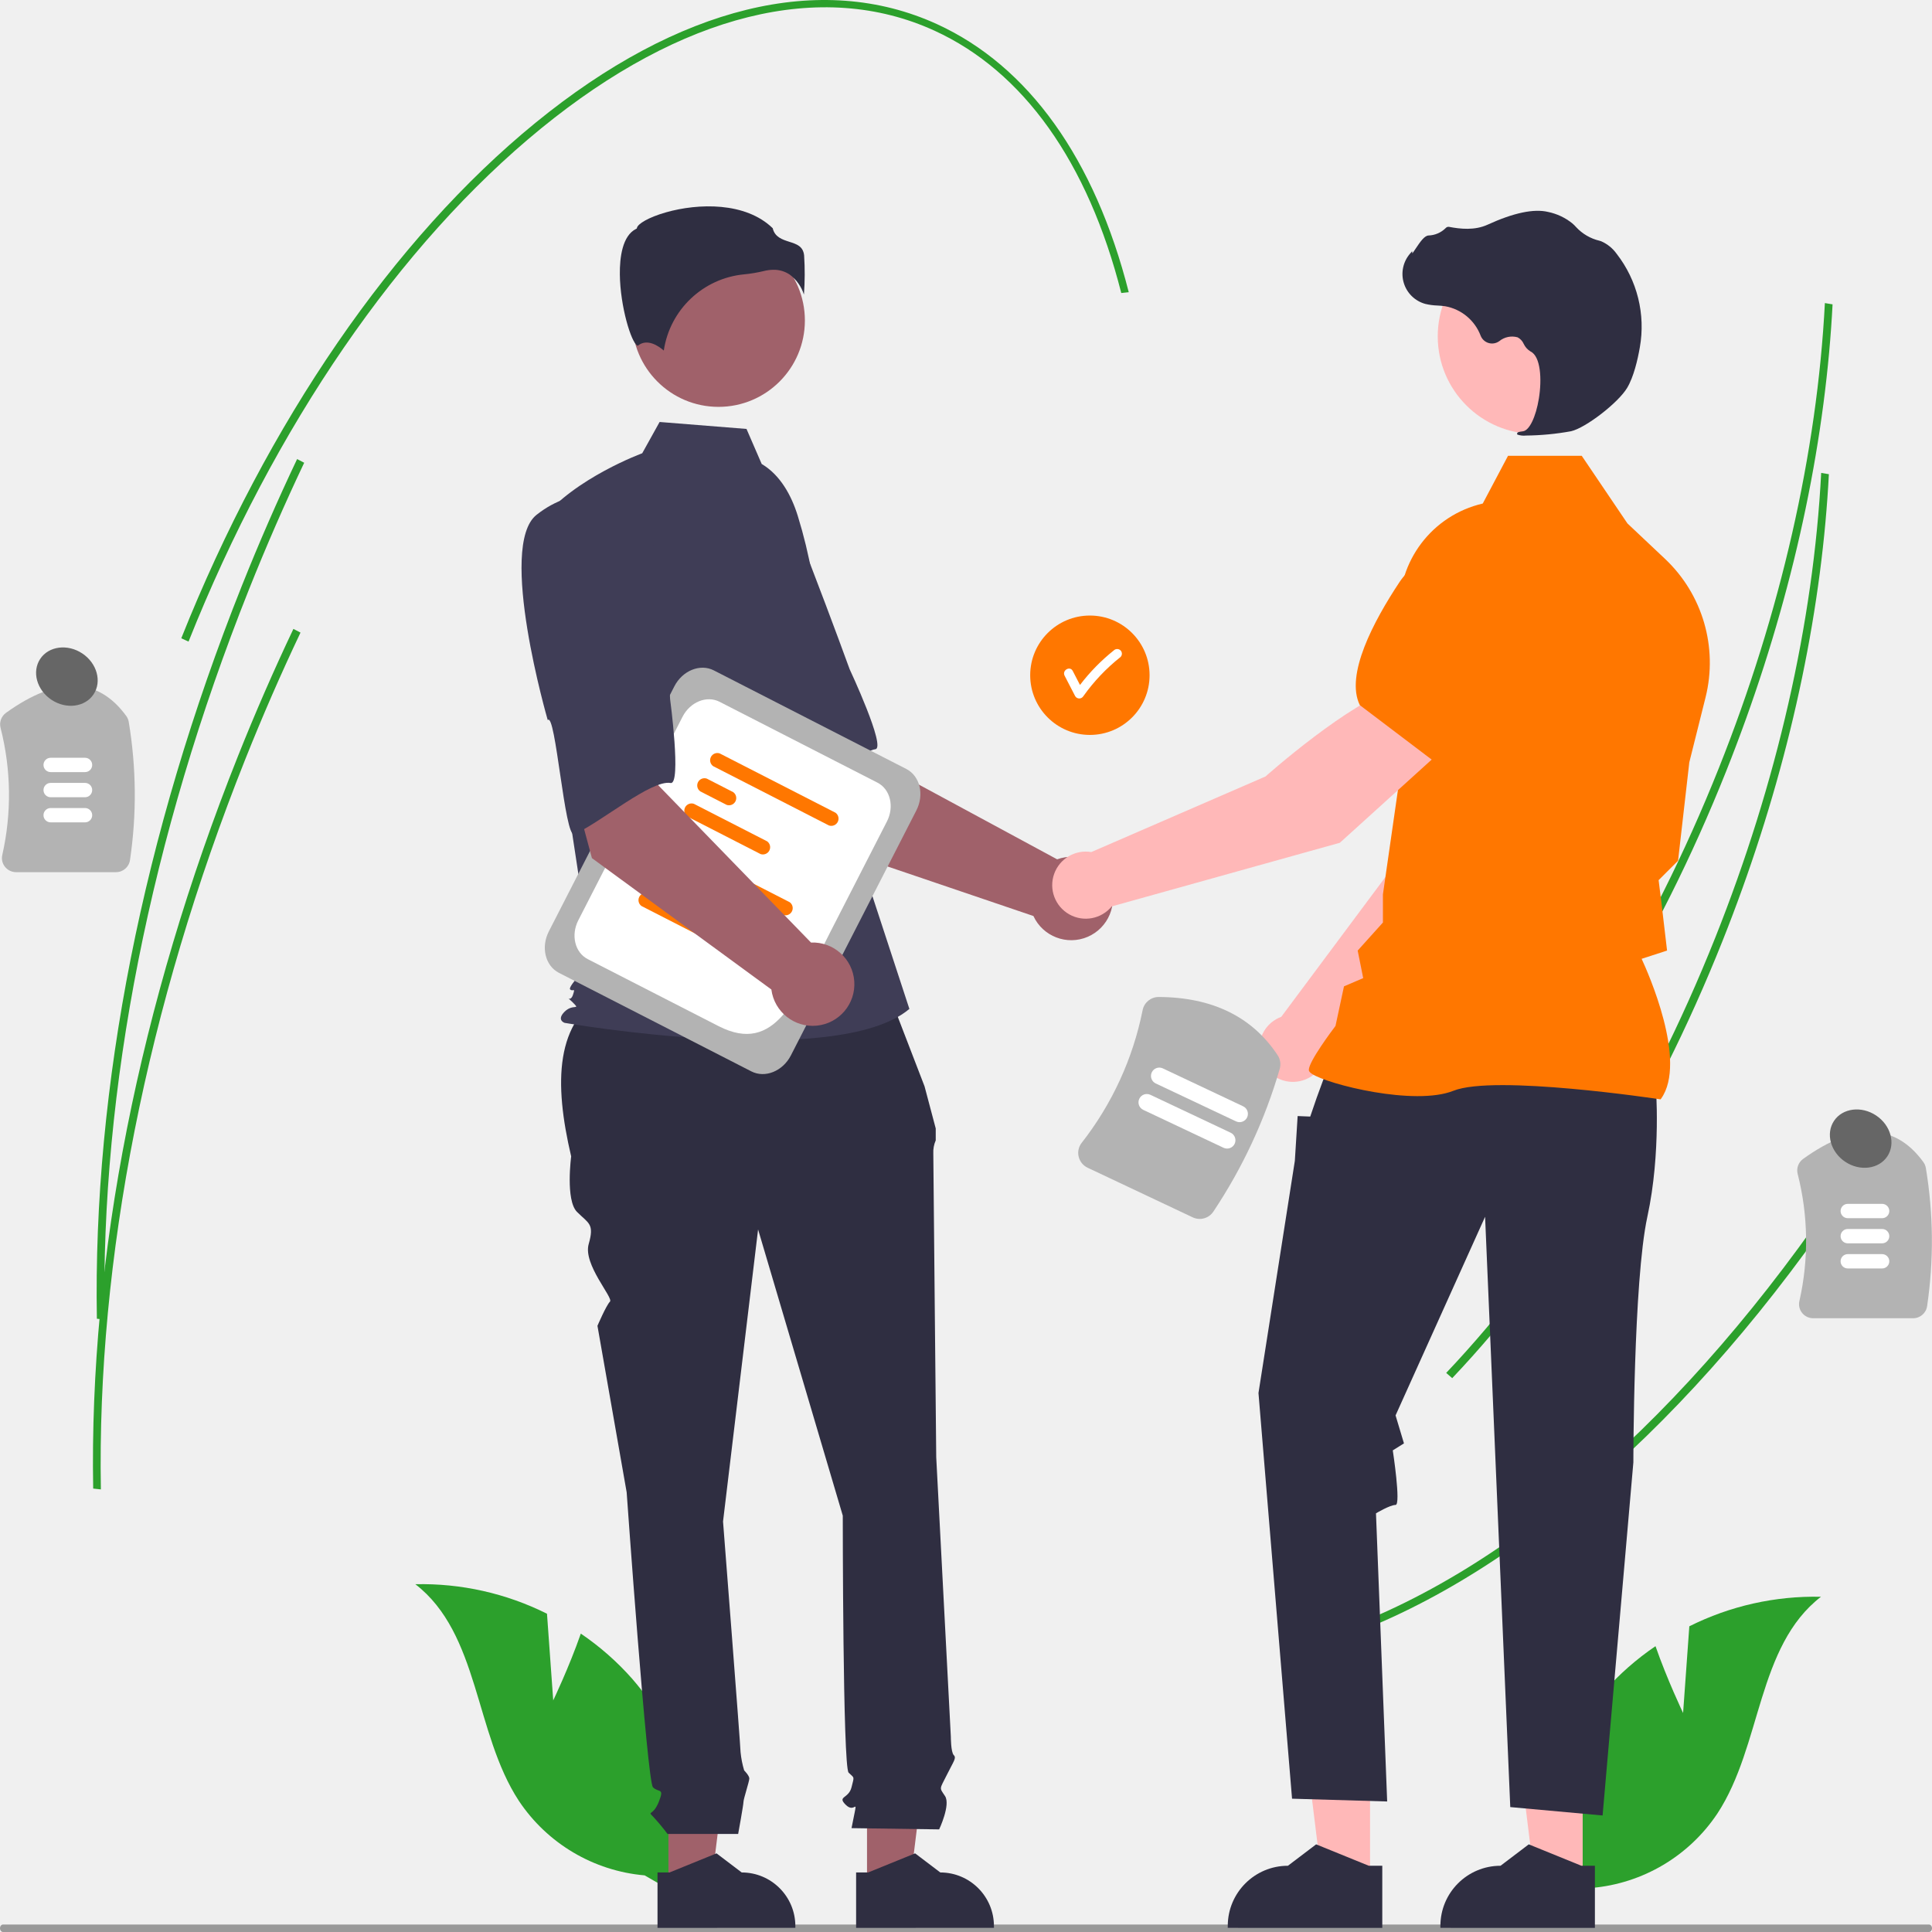
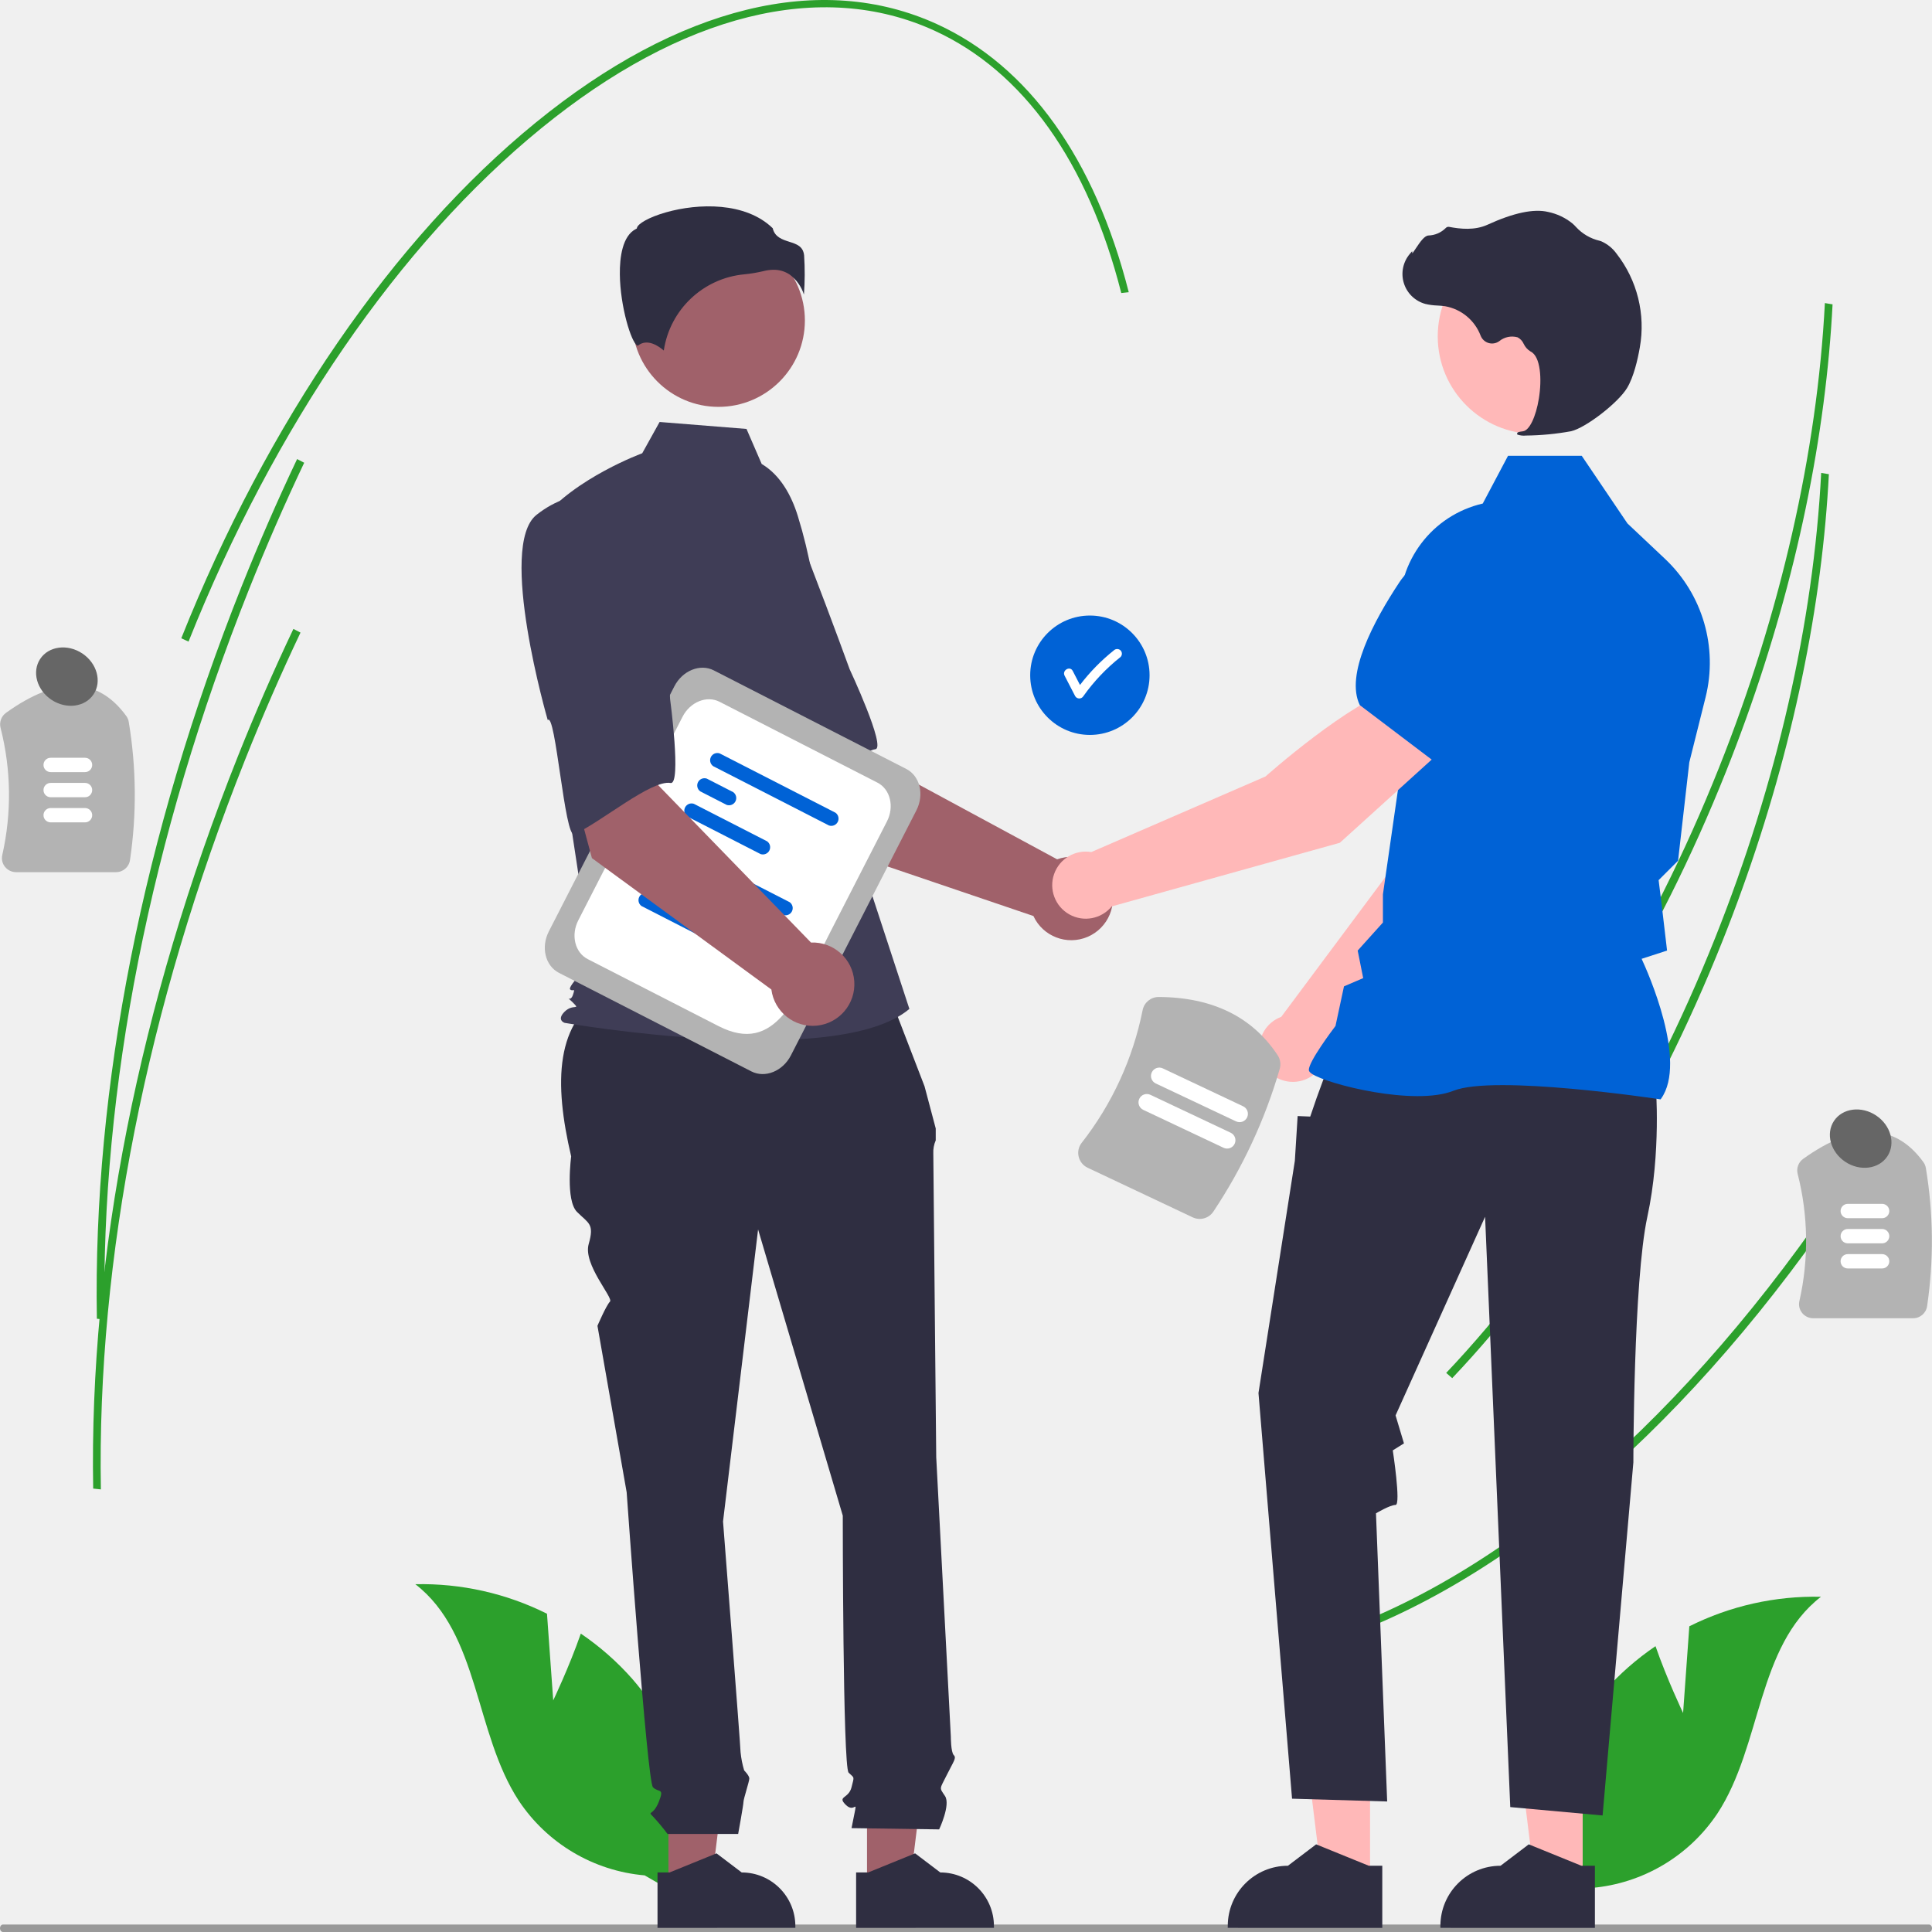
<svg xmlns="http://www.w3.org/2000/svg" data-name="Layer 1" width="615" height="615" viewBox="0 0 615 615" version="1.1" id="svg48">
  <defs id="defs48" />
  <path d="m 582.265,112.083 c -3.941,43.423 -15.169,89.211 -32.778,133.39 -21.775,54.633 -51.526,102.754 -86.037,139.159 l -1.915,-1.67 c 34.344,-36.231 63.959,-84.139 85.643,-138.546 19.597,-49.167 31.254,-100.332 33.724,-147.942 l 2.447,0.41 q -0.389,7.542 -1.086,15.199 z" fill="#f2f2f2" id="path1" style="fill:#2ca02c" />
  <path d="M 597.962,364.278 C 549.489,441.394 490.682,496.494 432.372,519.426 l -1.18,-2.163 c 57.907,-22.774 116.37,-77.592 164.621,-154.355 z" fill="#f2f2f2" id="path2" style="fill:#2ca02c" />
  <path d="m 581.089,166.147 c -3.941,43.423 -15.169,89.211 -32.778,133.39 -21.775,54.633 -51.526,102.754 -86.037,139.159 l -1.915,-1.67 c 34.344,-36.231 63.959,-84.139 85.643,-138.546 19.597,-49.167 31.254,-100.332 33.724,-147.942 l 2.447,0.41 q -0.39,7.542 -1.086,15.199 z" fill="#f2f2f2" id="path3" style="fill:#2ca02c" />
  <path d="M 36.926,277.628 H 5.122 a 4.501,4.501 0 0 1 -3.535,-1.703 4.408,4.408 0 0 1 -0.863,-3.746 86.49,86.49 0 0 0 -0.555,-40.536 4.509,4.509 0 0 1 1.75,-4.738 c 16.354,-11.762 29.232,-11.42 38.279,1.016 a 4.519,4.519 0 0 1 0.791,1.91 141.54,141.54 0 0 1 0.396,43.925 4.491,4.491 0 0 1 -4.46,3.872 z" fill="#e6e6e6" id="path4" style="fill:#b3b3b3" />
  <path d="M 27.066,245.779 H 16.125 a 2.281,2.281 0 0 1 0,-4.562 h 10.941 a 2.281,2.281 0 0 1 0,4.562 z" fill="#ffffff" id="path5" />
  <path d="M 27.066,253.779 H 16.125 a 2.281,2.281 0 0 1 0,-4.562 h 10.941 a 2.281,2.281 0 0 1 0,4.562 z" fill="#ffffff" id="path6" />
  <path d="M 27.066,261.779 H 16.125 a 2.281,2.281 0 0 1 0,-4.562 h 10.941 a 2.281,2.281 0 0 1 0,4.562 z" fill="#ffffff" id="path7" />
  <path d="m 608.986,419.628 h -31.804 a 4.501,4.501 0 0 1 -3.535,-1.703 4.408,4.408 0 0 1 -0.863,-3.746 86.49,86.49 0 0 0 -0.555,-40.536 4.509,4.509 0 0 1 1.75,-4.738 c 16.354,-11.762 29.232,-11.42 38.279,1.016 a 4.519,4.519 0 0 1 0.791,1.91 141.54,141.54 0 0 1 0.396,43.925 4.491,4.491 0 0 1 -4.46,3.872 z" fill="#e6e6e6" id="path8" style="fill:#b3b3b3" />
  <path d="m 599.126,387.779 h -10.941 a 2.281,2.281 0 0 1 0,-4.562 h 10.941 a 2.281,2.281 0 0 1 0,4.562 z" fill="#ffffff" id="path9" />
  <path d="m 599.126,395.779 h -10.941 a 2.281,2.281 0 0 1 0,-4.562 h 10.941 a 2.281,2.281 0 0 1 0,4.562 z" fill="#ffffff" id="path10" />
  <path d="m 599.126,403.779 h -10.941 a 2.281,2.281 0 0 1 0,-4.562 h 10.941 a 2.281,2.281 0 0 1 0,4.562 z" fill="#ffffff" id="path11" />
  <path d="m 615,613.81 a 0.962,1.186 0 0 1 -0.965,1.19 H 0.965 a 0.965,1.19 0 0 1 0,-2.38 H 614.035 a 0.962,1.187 0 0 1 0.965,1.19 z" fill="#ccc" id="path12" style="fill:#999999;stroke-width:1" />
  <path d="m 176.104,541.276 -1.984,-27.589 a 89.244,89.244 0 0 0 -41.899,-9.396 c 20.432,15.793 18.795,47.358 32.945,68.96 a 53.681,53.681 0 0 0 40.028,23.722 l 17.004,9.783 a 89.952,89.952 0 0 0 -20.944,-72.346 86.888,86.888 0 0 0 -16.368,-14.395 c -3.717,10.671 -8.782,21.262 -8.782,21.262 z" fill="#f2f2f2" id="path13" style="fill:#2ca02c" />
  <path d="m 535.767,545.276 1.984,-27.589 a 89.244,89.244 0 0 1 41.899,-9.396 c -20.432,15.793 -18.795,47.358 -32.945,68.96 a 53.681,53.681 0 0 1 -40.028,23.722 l -17.004,9.783 a 89.952,89.952 0 0 1 20.944,-72.346 86.888,86.888 0 0 1 16.368,-14.395 c 3.717,10.671 8.782,21.262 8.782,21.262 z" fill="#f2f2f2" id="path14" style="fill:#2ca02c" />
-   <circle cx="346.935" cy="214.942" r="19" fill="#ff7700" id="circle14" />
+   <circle cx="346.935" cy="214.942" r="19" fill="#0062d6" id="circle14" />
  <path d="m 356.688,207.024 a 1.537,1.537 0 0 0 -2.121,0 62.934,62.934 0 0 0 -10.782,11.013 q -1.152,-2.23 -2.305,-4.459 c -0.887,-1.716 -3.476,-0.2 -2.59,1.514 q 1.685,3.261 3.371,6.522 a 1.518,1.518 0 0 0 2.59,0 60.748,60.748 0 0 1 11.837,-12.469 1.509,1.509 0 0 0 0,-2.121 z" fill="#ffffff" id="path15" />
  <path d="m 261.92,268.819 -28.652,-44.996 33.178,-17.768 8.708,34.33 61.355,33.155 a 13.266,13.266 0 1 1 -7.55,18.048 z" fill="#a0616a" id="path16" />
  <path d="m 212.335,169.856 c -9.002,13.218 22.99,61.263 22.99,61.263 1.559,-3.359 16.457,34.366 18.952,32.138 7.092,-6.334 18.194,-23.976 24.365,-24.763 3.529,-0.45 -8.185,-25.478 -8.185,-25.478 0,0 -5.354,-14.779 -12.618,-33.659 a 33.903,33.903 0 0 0 -24.626,-21.535 c 0,0 -11.876,-1.182 -20.878,12.035 z" fill="#3f3d56" id="path17" />
  <polygon points="236.175,600.491 249.782,600.49 256.255,548.005 236.172,548.006 " fill="#a0616a" id="polygon17" transform="translate(-23.4)" />
  <path d="m 209.303,596.048 3.83,-1.6e-4 14.953,-6.081 8.014,6.08 h 0.001 a 17.078,17.078 0 0 1 17.077,17.077 v 0.555 l -43.875,0.002 z" fill="#2f2e41" id="path18" />
  <polygon points="299.391,600.491 312.998,600.49 319.472,548.005 299.389,548.006 " fill="#a0616a" id="polygon18" transform="translate(-23.4)" />
  <path d="m 272.52,596.048 3.83,-1.6e-4 14.953,-6.081 8.014,6.08 h 0.001 a 17.078,17.078 0 0 1 17.077,17.077 v 0.555 l -43.875,0.002 z" fill="#2f2e41" id="path19" />
  <path d="m 281.881,313.552 -88.507,2.213 c -16.809,9.13 -17.065,28.891 -11.557,52.352 0,0 -1.859,13.945 1.859,17.663 3.719,3.719 5.578,3.719 3.719,10.226 -1.859,6.508 7.964,17.136 6.771,18.33 -1.193,1.193 -3.982,7.701 -3.982,7.701 l 9.297,52.99 c 0,0 6.508,92.036 8.367,93.895 1.859,1.859 3.719,0 1.859,4.648 -1.859,4.648 -3.719,2.789 -1.859,4.648 a 68.471,68.471 0 0 1 4.648,5.578 h 22.476 c 0,0 1.695,-9.297 1.695,-10.226 0,-0.93 1.859,-6.508 1.859,-7.437 0,-0.93 -1.643,-2.573 -1.643,-2.573 a 30.585,30.585 0 0 1 -1.146,-5.794 c 0,-1.859 -5.578,-73.443 -5.578,-73.443 l 11.156,-92.966 26.96,91.106 c 0,0 0,79.95 1.859,81.81 1.859,1.859 1.859,0.93 0.93,4.648 -0.93,3.719 -4.648,2.789 -1.859,5.578 2.789,2.789 3.719,-1.859 2.789,2.789 l -0.93,4.648 27.89,0.399 c 0,0 3.719,-7.836 1.859,-10.625 -1.859,-2.789 -1.748,-2.028 0.521,-6.592 2.268,-4.564 3.198,-5.494 2.268,-6.423 -0.93,-0.93 -0.93,-5.874 -0.93,-5.874 l -4.648,-88.951 c 0,0 -0.93,-93.895 -0.93,-96.684 a 9.273,9.273 0 0 1 0.772,-4.182 v -3.786 l -3.561,-13.414 z" fill="#2f2e41" id="path20" />
  <circle cx="228.713" cy="102.015" r="27.5" fill="#a0616a" id="circle20" />
  <path d="m 242.463,147.69 c 5.924,3.522 9.468,9.993 11.503,16.579 a 157.109,157.109 0 0 1 6.751,37.537 l 2.149,38.141 26.613,81.214 c -23.064,19.516 -109.759,4.435 -109.759,4.435 0,0 -2.661,-0.887 0,-3.548 2.661,-2.661 5.252,-0.304 2.591,-2.965 -2.661,-2.661 -0.827,0.304 0.06,-2.358 0.887,-2.661 0,-0.887 -0.887,-1.774 -0.887,-0.887 6.867,-8.871 6.867,-8.871 l -7.097,-46.617 -8.871,-94.031 c 10.645,-13.306 32.054,-21.15 32.054,-21.15 l 5.532,-9.957 27.659,2.213 z" fill="#3f3d56" id="path21" />
  <path d="m 251.383,87.405 a 12.744,12.744 0 0 1 4.527,6.36 89.513,89.513 0 0 0 0.059,-12.479 c -0.324,-2.92 -2.38,-3.577 -4.761,-4.338 -2.15,-0.688 -4.581,-1.464 -5.236,-4.299 -8.644,-8.409 -23.692,-7.985 -33.991,-5.052 -5.667,1.614 -8.927,3.688 -9.219,4.903 l -0.06,0.25 -0.23,0.115 c -4.368,2.184 -5.218,9.081 -5.162,14.482 0.106,10.176 3.62,21.733 5.599,22.672 0.105,0.05 0.131,0.03 0.177,-0.008 v 0 c 2.98,-2.382 6.616,0.181 8.214,1.574 a 28.601,28.601 0 0 1 25.609,-24.259 44.879,44.879 0 0 0 6.172,-1.035 12.995,12.995 0 0 1 3.153,-0.414 8.974,8.974 0 0 1 5.148,1.529 z" fill="#2f2e41" id="path22" />
  <path d="m 422.097,335.464 52.899,-53.718 13.937,-42.963 -22.428,-9.072 c -11.11,11.207 -22.547,45.515 -22.547,45.515 l -36.106,48.458 c -0.288,0.107 -0.576,0.22 -0.859,0.354 a 10.687,10.687 0 1 0 15.103,11.426 z" fill="#ffb8b8" id="path23" />
-   <path d="m 460.388,234.626 28.363,8.205 0.106,-0.02 c 10.426,-2.024 18.673,-19.35 23.755,-33.529 a 19.596,19.596 0 0 0 -10.615,-24.558 v 0 a 19.639,19.639 0 0 0 -20.495,3.125 l -14.142,12.177 z" fill="#ff7700" id="path24" />
+   <path d="m 460.388,234.626 28.363,8.205 0.106,-0.02 c 10.426,-2.024 18.673,-19.35 23.755,-33.529 a 19.596,19.596 0 0 0 -10.615,-24.558 v 0 a 19.639,19.639 0 0 0 -20.495,3.125 l -14.142,12.177 z" fill="#0062d6" id="path24" />
  <polygon points="459.521,598.895 444.267,598.894 437.011,540.059 459.523,540.06 " fill="#ffb8b8" id="polygon24" transform="translate(-23.4)" />
  <path d="m 440.012,593.915 -4.293,-1.7e-4 -16.762,-6.817 -8.984,6.816 h -0.001 a 19.145,19.145 0 0 0 -19.144,19.144 v 0.622 l 49.184,0.002 z" fill="#2f2e41" id="path25" />
  <polygon points="527.204,598.895 511.95,598.894 504.694,540.059 527.207,540.06 " fill="#ffb8b8" id="polygon25" transform="translate(-23.4)" />
  <path d="m 507.695,593.915 -4.293,-1.7e-4 -16.762,-6.817 -8.984,6.816 h -10e-4 a 19.145,19.145 0 0 0 -19.144,19.144 v 0.622 l 49.184,0.002 z" fill="#2f2e41" id="path26" />
  <path d="m 527.063,345.47 c 0,0 1.781,21.374 -2.672,41.857 -4.453,20.483 -4.453,78.17 -4.453,78.17 l -9.796,112.411 -29.389,-2.672 -8.015,-187.91 -28.498,63.23 2.672,8.906 -3.559,2.226 c 0,0 2.668,17.366 0.887,17.366 -1.781,0 -6.234,2.672 -6.234,2.672 l 3.562,91.728 -30.279,-0.891 -10.687,-129.132 11.577,-73.917 0.891,-14.249 4.008,0.165 2.041,-5.953 3.748,-10.242 z" fill="#2f2e41" id="path27" />
-   <path d="m 528.602,349.959 0.159,-0.223 c 8.477,-11.868 -4.272,-40.386 -6.195,-44.52 l 8.099,-2.628 -1.824,-15.503 -0.864,-6.911 6.19,-6.19 0.017,-0.154 3.562,-31.17 5.179,-20.703 a 45.452,45.452 0 0 0 -12.901,-44.048 l -11.972,-11.288 -14.55,-21.529 h -23.463 l -8.045,15.196 a 34.199,34.199 0 0 0 -26.46,34.916 l 1.823,39.855 -7.138,49.623 -0.004,8.98 -8.033,8.927 1.754,8.77 -6.114,2.62 -2.7,12.597 c -1.117,1.474 -8.491,11.306 -8.491,13.994 0,0.404 0.298,0.794 0.937,1.226 5.025,3.403 32.8,10.34 45.092,5.421 13.094,-5.236 65.145,2.619 65.67,2.699 z" fill="#ff7700" id="path28" />
+   <path d="m 528.602,349.959 0.159,-0.223 c 8.477,-11.868 -4.272,-40.386 -6.195,-44.52 l 8.099,-2.628 -1.824,-15.503 -0.864,-6.911 6.19,-6.19 0.017,-0.154 3.562,-31.17 5.179,-20.703 a 45.452,45.452 0 0 0 -12.901,-44.048 l -11.972,-11.288 -14.55,-21.529 h -23.463 l -8.045,15.196 a 34.199,34.199 0 0 0 -26.46,34.916 l 1.823,39.855 -7.138,49.623 -0.004,8.98 -8.033,8.927 1.754,8.77 -6.114,2.62 -2.7,12.597 c -1.117,1.474 -8.491,11.306 -8.491,13.994 0,0.404 0.298,0.794 0.937,1.226 5.025,3.403 32.8,10.34 45.092,5.421 13.094,-5.236 65.145,2.619 65.67,2.699 z" fill="#0062d6" id="path28" />
  <circle cx="488.74" cy="107.068" r="31.074" fill="#ffb8b8" id="circle28" />
  <path d="m 485.764,138.645 a 84.513,84.513 0 0 0 14.346,-1.375 c 4.687,-1.08 15.027,-9.076 17.846,-13.799 v 0 c 2.094,-3.51 3.35,-8.938 4.036,-12.874 a 37.779,37.779 0 0 0 -7.379,-29.811 11.936,11.936 0 0 0 -4.926,-3.989 c -0.174,-0.063 -0.354,-0.118 -0.534,-0.165 a 14.727,14.727 0 0 1 -7.44,-4.342 12.145,12.145 0 0 0 -1.25,-1.221 18.14,18.14 0 0 0 -7.664,-3.604 c -4.529,-1.088 -11.006,0.275 -19.253,4.054 -4.143,1.899 -8.742,1.369 -12.286,0.695 a 1.154,1.154 0 0 0 -1.076,0.4 8.144,8.144 0 0 1 -5.476,2.349 c -1.258,0.088 -2.535,1.866 -4.074,4.182 -0.349,0.526 -0.757,1.139 -1.052,1.514 l -0.059,-0.703 -0.692,0.804 a 9.883,9.883 0 0 0 4.876,15.981 19.273,19.273 0 0 0 3.891,0.517 c 0.795,0.051 1.617,0.103 2.407,0.22 a 14.9,14.9 0 0 1 11.318,9.38 3.897,3.897 0 0 0 5.928,1.739 6.438,6.438 0 0 1 5.837,-1.219 4.274,4.274 0 0 1 1.944,2.093 5.57,5.57 0 0 0 2.176,2.41 c 3.235,1.564 3.644,8.85 2.654,14.959 -0.954,5.888 -3.03,10.184 -5.047,10.445 -1.553,0.201 -1.729,0.317 -1.834,0.595 l -0.094,0.249 0.181,0.226 a 6.364,6.364 0 0 0 2.699,0.29 z" fill="#2f2e41" id="path29" />
  <path d="m 459.983,237.949 -14.937,-19.032 c -15.215,4.19 -42.211,28.253 -42.211,28.253 l -55.442,24.059 a 10.681,10.681 0 1 0 6.489,17.307 l 72.627,-20.262 z" fill="#ffb8b8" id="path30" />
-   <path d="m 456.403,242.3 23.568,-26.273 1.309,-18.616 a 19.641,19.641 0 0 0 -9.747,-18.298 v 0 a 19.595,19.595 0 0 0 -26.032,6.171 c -8.328,12.551 -17.286,29.52 -12.677,39.087 l 0.047,0.097 z" fill="#ff7700" id="path31" />
+   <path d="m 456.403,242.3 23.568,-26.273 1.309,-18.616 a 19.641,19.641 0 0 0 -9.747,-18.298 v 0 a 19.595,19.595 0 0 0 -26.032,6.171 c -8.328,12.551 -17.286,29.52 -12.677,39.087 l 0.047,0.097 z" fill="#0062d6" id="path31" />
  <path d="M 239.179,341.05 177.925,309.679 c -4.357,-2.231 -5.8,-8.15 -3.217,-13.194 l 39.939,-77.984 c 2.583,-5.044 8.229,-7.332 12.586,-5.1 l 61.254,31.371 c 4.357,2.231 5.8,8.15 3.217,13.194 l -39.939,77.984 c -2.583,5.044 -8.229,7.332 -12.586,5.1 z" fill="#e6e6e6" id="path32" style="fill:#b3b3b3" />
  <path d="m 228.713,326.628 -41.617,-21.314 c -4.081,-2.09 -5.433,-7.633 -3.013,-12.357 l 33.181,-64.788 c 2.419,-4.724 7.707,-6.866 11.788,-4.776 l 50.265,25.743 c 4.081,2.09 5.432,7.633 3.013,12.356 l -18.026,35.196 c -10.776,21.04 -17.414,39.248 -35.591,29.939 z" fill="#ffffff" id="path33" />
-   <path d="m 249.29,291.248 -36.861,-18.878 a 2.305,2.305 0 0 1 2.08,-4.06 l 36.861,18.878 a 2.305,2.305 0 0 1 -2.08,4.06 z" fill="#ff7700" id="path34" />
-   <path d="m 216.732,284.7 -8.412,-4.308 a 2.306,2.306 0 0 1 2.08,-4.061 l 8.412,4.308 a 2.306,2.306 0 0 1 -2.08,4.061 z" fill="#ff7700" id="path35" />
-   <path d="m 227.522,300.353 -23.311,-11.939 a 2.306,2.306 0 0 1 2.08,-4.061 l 23.311,11.939 a 2.306,2.306 0 0 1 -2.08,4.061 z" fill="#ff7700" id="path36" />
-   <path d="m 263.877,262.766 -36.861,-18.878 a 2.305,2.305 0 0 1 2.08,-4.06 l 36.861,18.878 a 2.305,2.305 0 0 1 -2.08,4.06 z" fill="#ff7700" id="path37" />
-   <path d="m 231.319,256.218 -8.412,-4.308 a 2.306,2.306 0 0 1 2.08,-4.061 l 8.412,4.308 a 2.306,2.306 0 0 1 -2.08,4.061 z" fill="#ff7700" id="path38" />
-   <path d="m 242.109,271.871 -23.311,-11.939 a 2.306,2.306 0 0 1 2.08,-4.061 l 23.311,11.939 a 2.306,2.306 0 0 1 -2.08,4.061 z" fill="#ff7700" id="path39" />
+   <path d="m 249.29,291.248 -36.861,-18.878 a 2.305,2.305 0 0 1 2.08,-4.06 l 36.861,18.878 a 2.305,2.305 0 0 1 -2.08,4.06 z" fill="#0062d6" id="path34" />
+   <path d="m 216.732,284.7 -8.412,-4.308 a 2.306,2.306 0 0 1 2.08,-4.061 l 8.412,4.308 a 2.306,2.306 0 0 1 -2.08,4.061 z" fill="#0062d6" id="path35" />
+   <path d="m 227.522,300.353 -23.311,-11.939 a 2.306,2.306 0 0 1 2.08,-4.061 l 23.311,11.939 a 2.306,2.306 0 0 1 -2.08,4.061 z" fill="#0062d6" id="path36" />
+   <path d="m 263.877,262.766 -36.861,-18.878 a 2.305,2.305 0 0 1 2.08,-4.06 l 36.861,18.878 a 2.305,2.305 0 0 1 -2.08,4.06 z" fill="#0062d6" id="path37" />
+   <path d="m 231.319,256.218 -8.412,-4.308 a 2.306,2.306 0 0 1 2.08,-4.061 l 8.412,4.308 a 2.306,2.306 0 0 1 -2.08,4.061 z" fill="#0062d6" id="path38" />
+   <path d="m 242.109,271.871 -23.311,-11.939 a 2.306,2.306 0 0 1 2.08,-4.061 l 23.311,11.939 a 2.306,2.306 0 0 1 -2.08,4.061 z" fill="#0062d6" id="path39" />
  <path d="m 188.42,273.158 -13.838,-51.517 36.979,-7 -1.989,35.361 48.588,50.03 a 13.266,13.266 0 1 1 -12.615,14.953 z" fill="#a0616a" id="path40" />
  <path d="m 170.798,163.879 c -12.552,9.909 3.559,65.338 3.559,65.338 2.494,-2.737 5.393,37.72 8.442,36.342 8.665,-3.915 24.547,-17.416 30.67,-16.316 3.502,0.629 -0.167,-26.76 -0.167,-26.76 0,0 -0.675,-15.705 -1.943,-35.894 a 33.903,33.903 0 0 0 -17.034,-27.93 c 0,0 -10.975,-4.69 -23.527,5.22 z" fill="#3f3d56" id="path41" />
  <path d="m 379.654,387.504 -33.426,-15.784 a 5.231,5.231 0 0 1 -2.87,-3.544 5.124,5.124 0 0 1 0.952,-4.365 100.58,100.58 0 0 0 19.413,-42.254 5.197,5.197 0 0 1 5.092,-4.19 c 17.048,0.058 29.789,6.283 37.868,18.499 a 5.261,5.261 0 0 1 0.688,4.376 164.527,164.527 0 0 1 -21.108,45.407 5.22,5.22 0 0 1 -6.609,1.855 z" fill="#e6e6e6" id="path42" style="fill:#b3b3b3" />
  <path d="m 389.487,365.366 -25.558,-12.069 a 2.651,2.651 0 1 1 2.264,-4.795 l 25.558,12.069 a 2.651,2.651 0 1 1 -2.264,4.795 z" fill="#ffffff" id="path43" />
  <path d="m 393.457,356.958 -25.558,-12.069 a 2.651,2.651 0 0 1 2.264,-4.795 l 25.558,12.069 a 2.651,2.651 0 0 1 -2.264,4.795 z" fill="#ffffff" id="path44" />
  <path d="m 359.306,93.015 -2.379,0.261 C 346.319,51.591 325.759,22.713 297.465,9.762 261.498,-6.702 217.022,4.354 172.231,40.892 127.213,77.616 87.36,135.625 60.014,204.235 l -2.308,-1.056 c 27.466,-68.909 67.523,-127.198 112.794,-164.127 45.498,-37.115 90.881,-48.252 127.79,-31.357 29.105,13.322 50.204,42.826 61.017,85.321 z" fill="#f2f2f2" id="path45" style="fill:#2ca02c" />
  <path d="m 96.832,147.304 c -6.222,13.107 -12.139,26.685 -17.589,40.358 -31.361,78.682 -47.253,159.038 -45.954,232.383 l -2.451,-0.262 c -1.3,-73.619 14.638,-154.251 46.097,-233.178 5.465,-13.711 11.4,-27.328 17.64,-40.472 z" fill="#f2f2f2" id="path46" style="fill:#2ca02c" />
  <path d="m 95.656,201.367 c -6.222,13.107 -12.139,26.685 -17.589,40.358 C 46.706,320.408 30.814,400.763 32.112,474.109 l -2.451,-0.262 c -1.3,-73.619 14.638,-154.251 46.097,-233.178 5.465,-13.711 11.4,-27.328 17.64,-40.472 z" fill="#f2f2f2" id="path47" style="fill:#2ca02c" />
  <ellipse cx="-167.528" cy="137.03" rx="8.857" ry="10.195" transform="rotate(-56.36398)" fill="#ccc" id="ellipse47" style="fill:#666666" />
  <ellipse cx="26.313" cy="693.895" rx="8.857" ry="10.195" transform="rotate(-56.36398)" fill="#ccc" id="ellipse48" style="fill:#666666" />
</svg>
